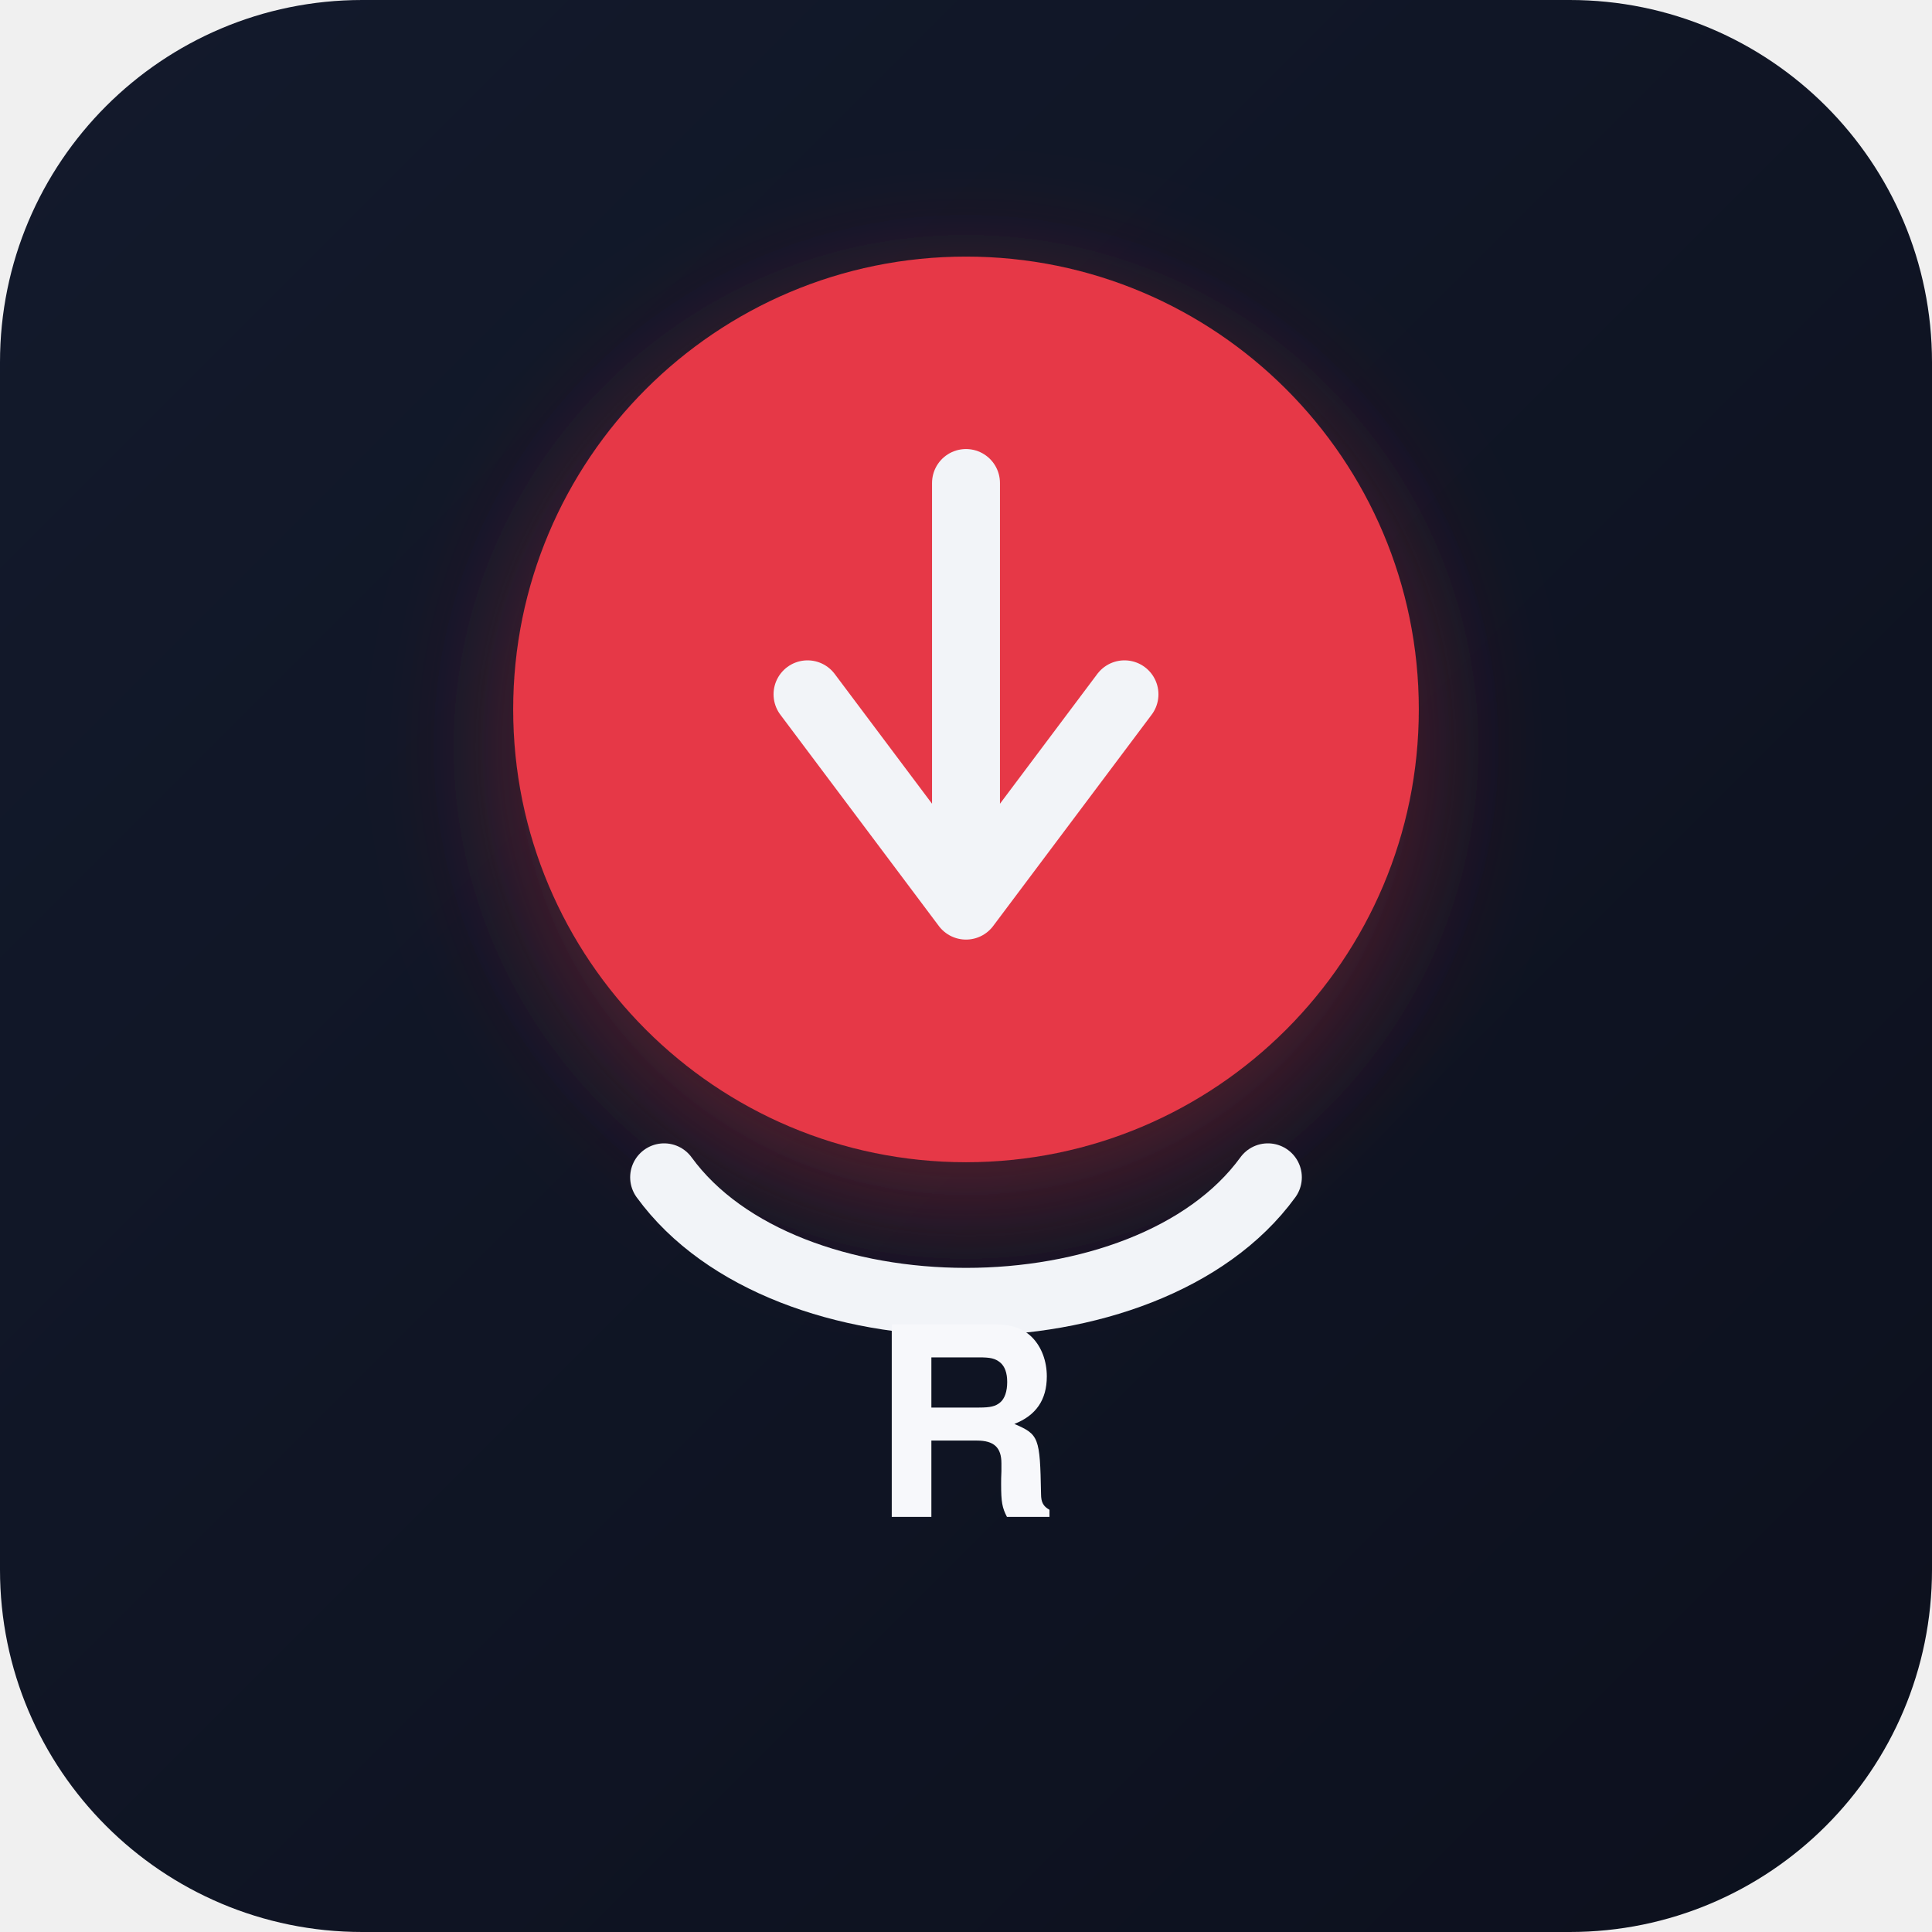
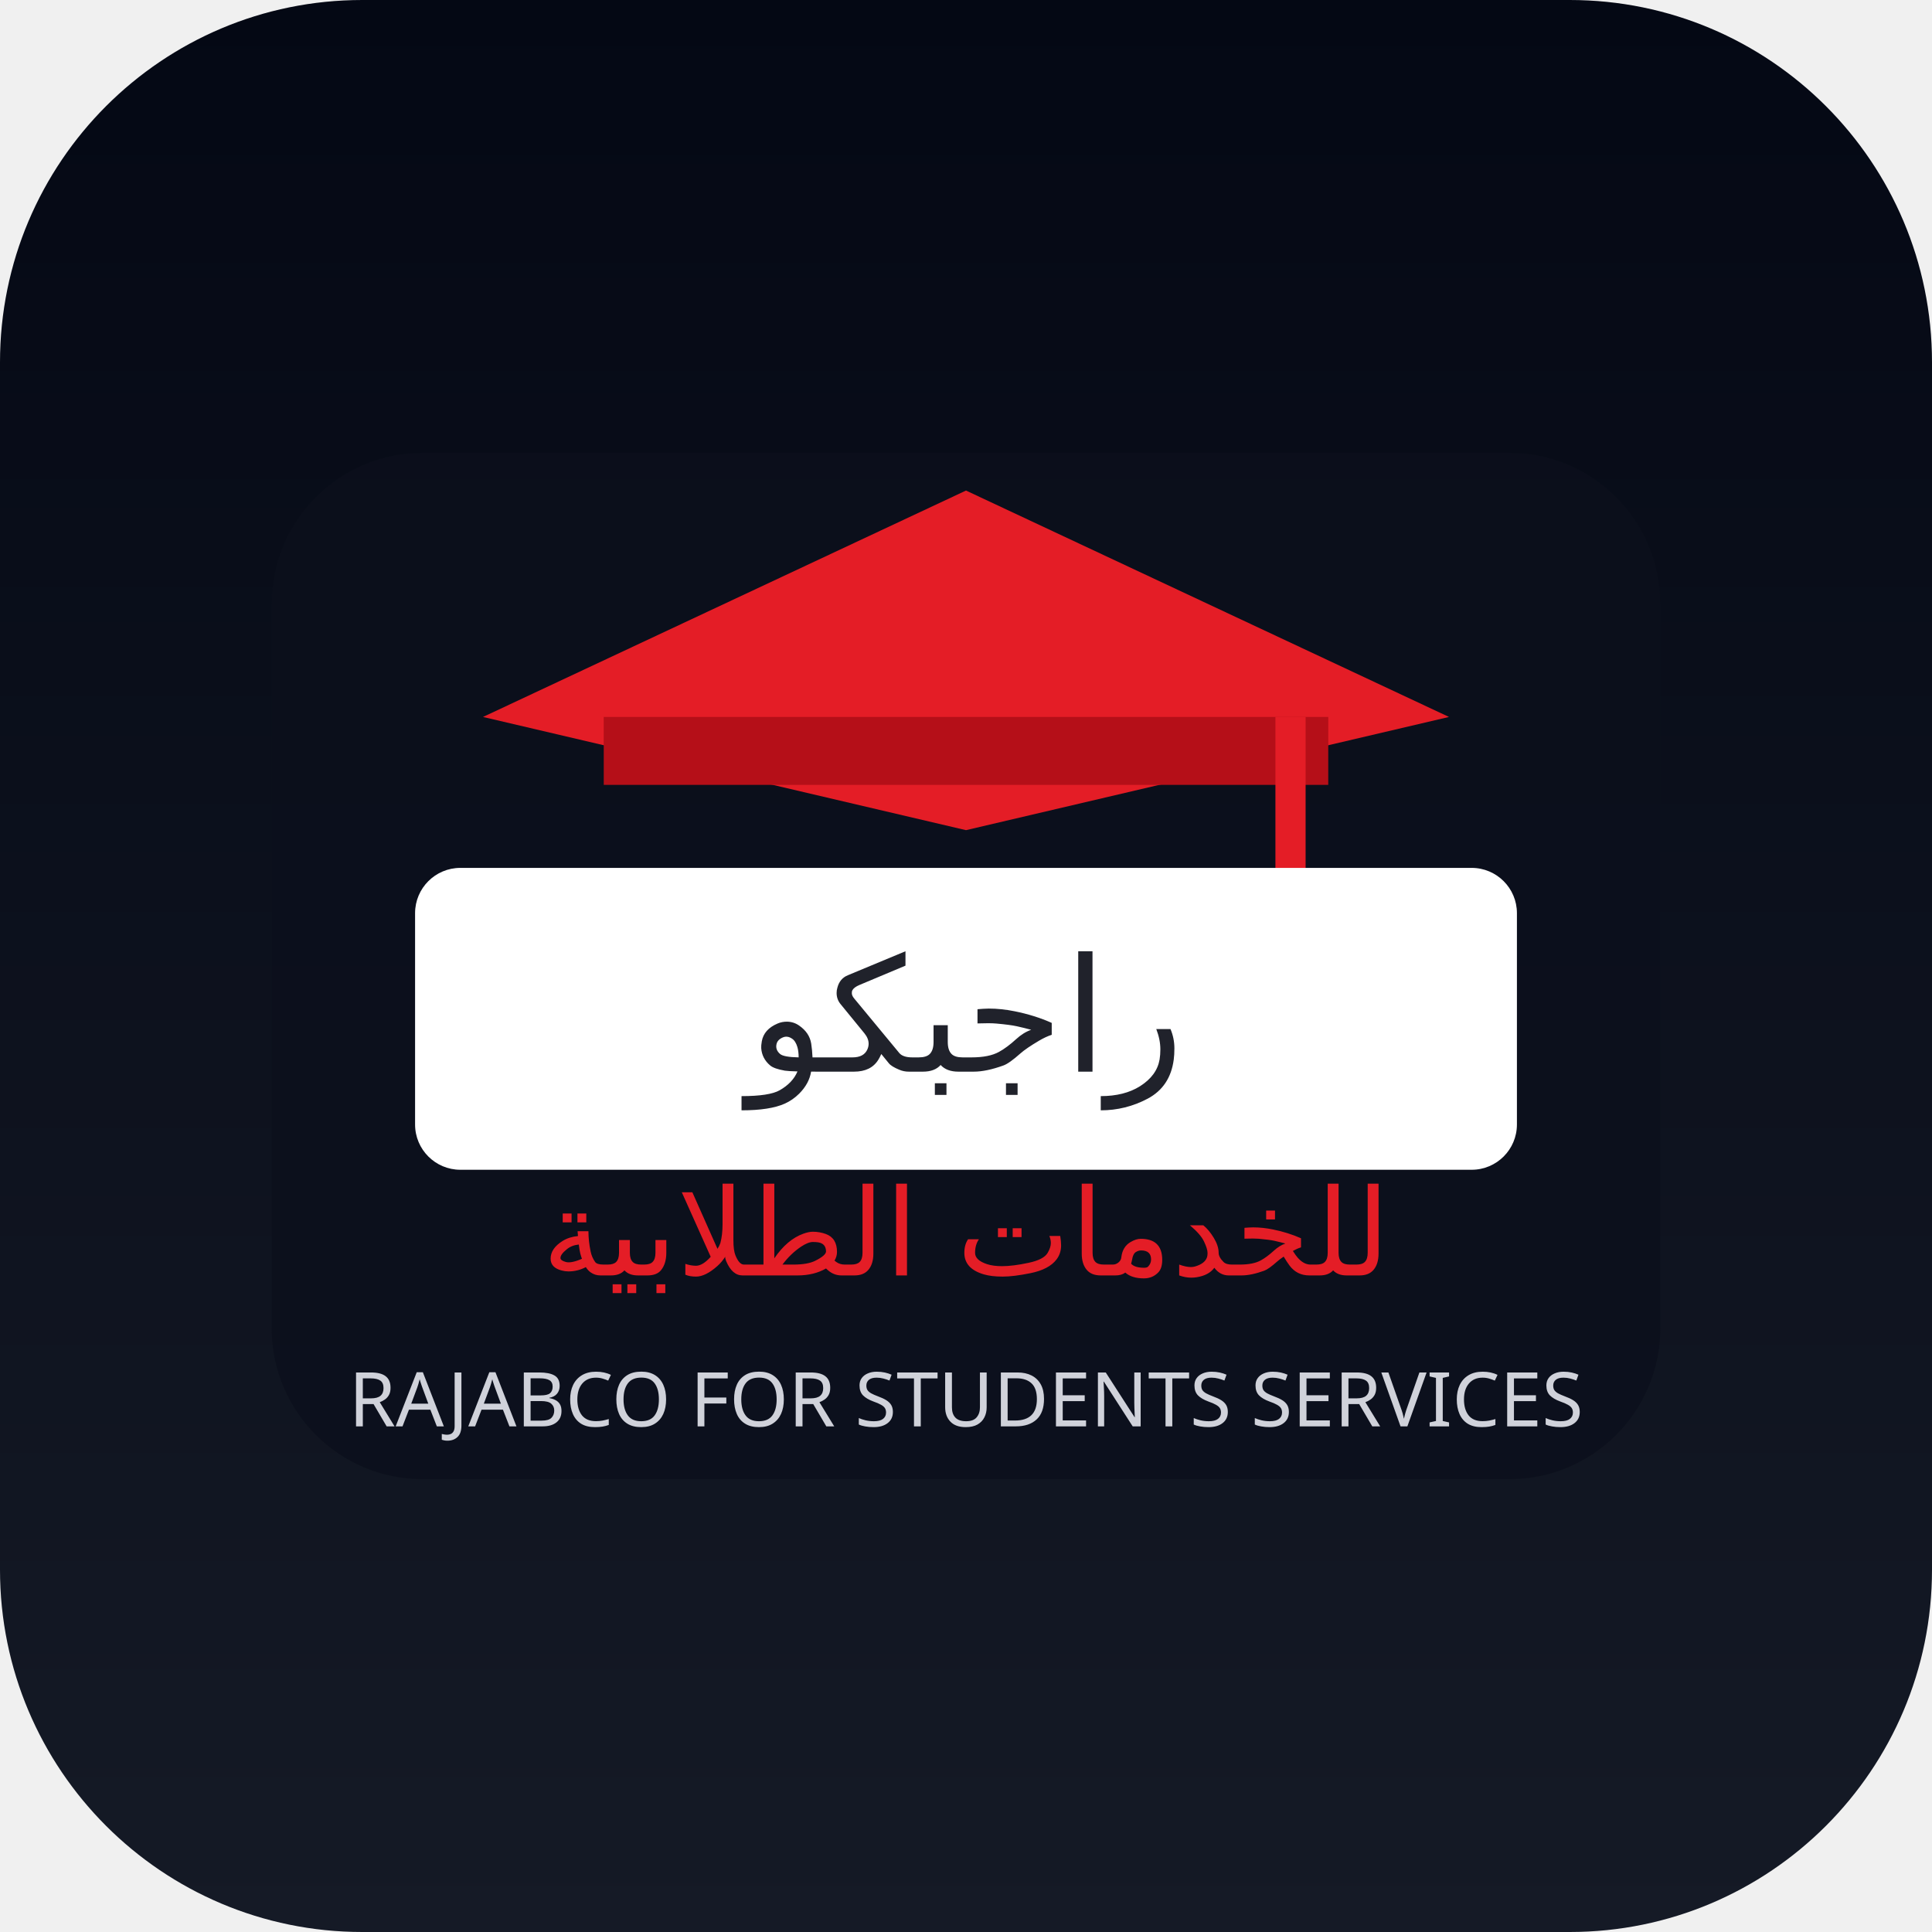
- <svg xmlns="http://www.w3.org/2000/svg" viewBox="0 0 512 512" role="img" aria-labelledby="title desc">
+ <svg xmlns="http://www.w3.org/2000/svg" width="512" height="512" viewBox="0 0 512 512">
  <defs>
-     <linearGradient id="bg" x1="0" x2="1" y1="0" y2="1">
-       <stop offset="0%" stop-color="#131a2c" />
-       <stop offset="100%" stop-color="#0c101d" />
+     <linearGradient id="bg" x1="0" y1="0" x2="0" y2="1">
+       <stop offset="0%" stop-color="#040814" />
+       <stop offset="100%" stop-color="#151a26" />
    </linearGradient>
-     <filter id="glow" x="-20%" y="-20%" width="140%" height="140%">
-       <feDropShadow dx="0" dy="10" stdDeviation="18" flood-color="#e63946" flood-opacity="0.35" />
-     </filter>
  </defs>
-   <rect width="512" height="512" rx="96" fill="url(#bg)" />
-   <circle cx="256" cy="188" r="120" fill="#e63946" filter="url(#glow)" />
-   <path fill="none" stroke="#f2f4f8" stroke-width="18" stroke-linecap="round" stroke-linejoin="round" d="M176 312c32 44 128 44 160 0M256 128v112M214 184l42 56 42-56" />
-   <text x="256" y="402" text-anchor="middle" font-family="'Cairo', 'Helvetica', sans-serif" font-size="70" font-weight="700" fill="#f7f8fb">R</text>
+   <rect x="0" y="0" width="512" height="512" rx="96" fill="url(#bg)" />
+   <rect x="72" y="120" width="368" height="272" rx="40" fill="#0b0f1b" opacity="0.8" />
+   <polygon points="128,190 256,130 384,190 256,220" fill="#e41d26" />
+   <rect x="160" y="190" width="192" height="18" fill="#b50f18" />
+   <rect x="338" y="190" width="8" height="70" fill="#e41d26" />
+   <circle cx="342" cy="262" r="8" fill="#e41d26" />
+   <rect x="110" y="230" width="292" height="80" rx="12" fill="#ffffff" />
+   <text x="256" y="284" font-family="Tahoma, 'Segoe UI', sans-serif" font-size="42" text-anchor="middle" fill="#20222b">
+     راجبكو
+   </text>
+   <text x="256" y="338" font-family="Tahoma, 'Segoe UI', sans-serif" font-size="32" text-anchor="middle" fill="#e41d26">
+     للخدمات الطلابية
+   </text>
+   <text x="256" y="378" font-family="Tahoma, 'Segoe UI', sans-serif" font-size="20" text-anchor="middle" fill="#d0d2da">
+     RAJABCO FOR STUDENTS SERVICES
+   </text>
</svg>
